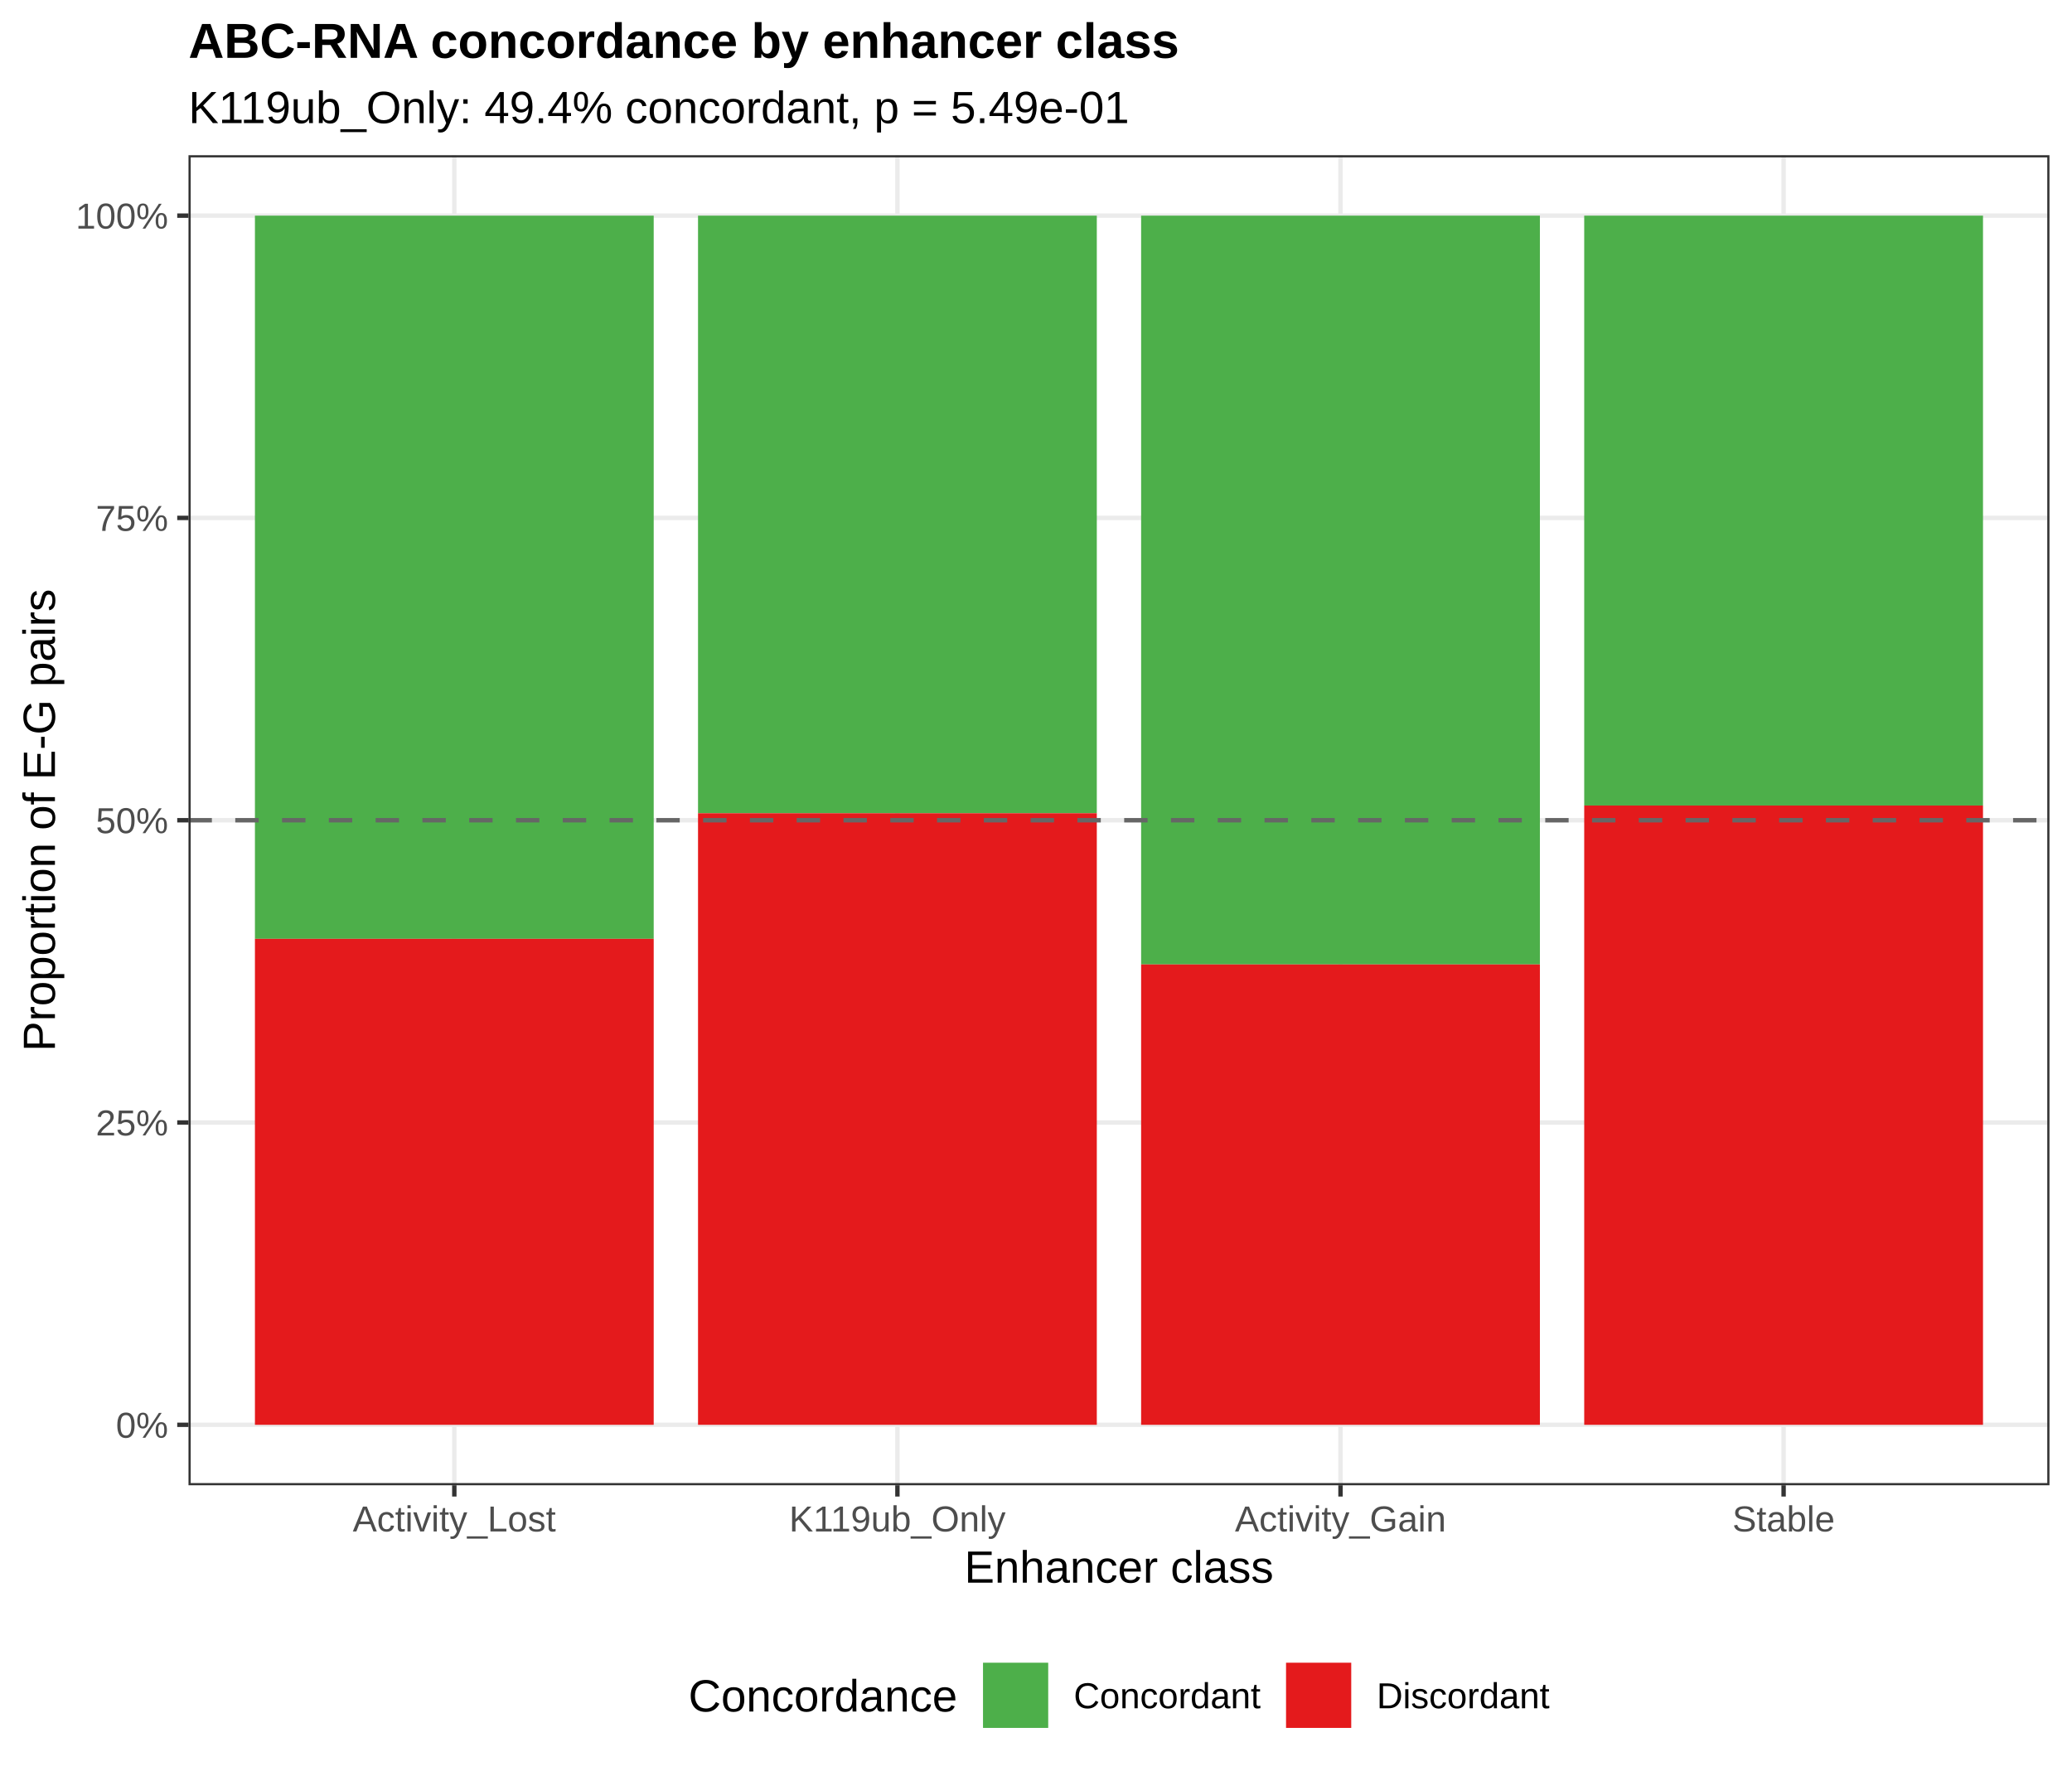
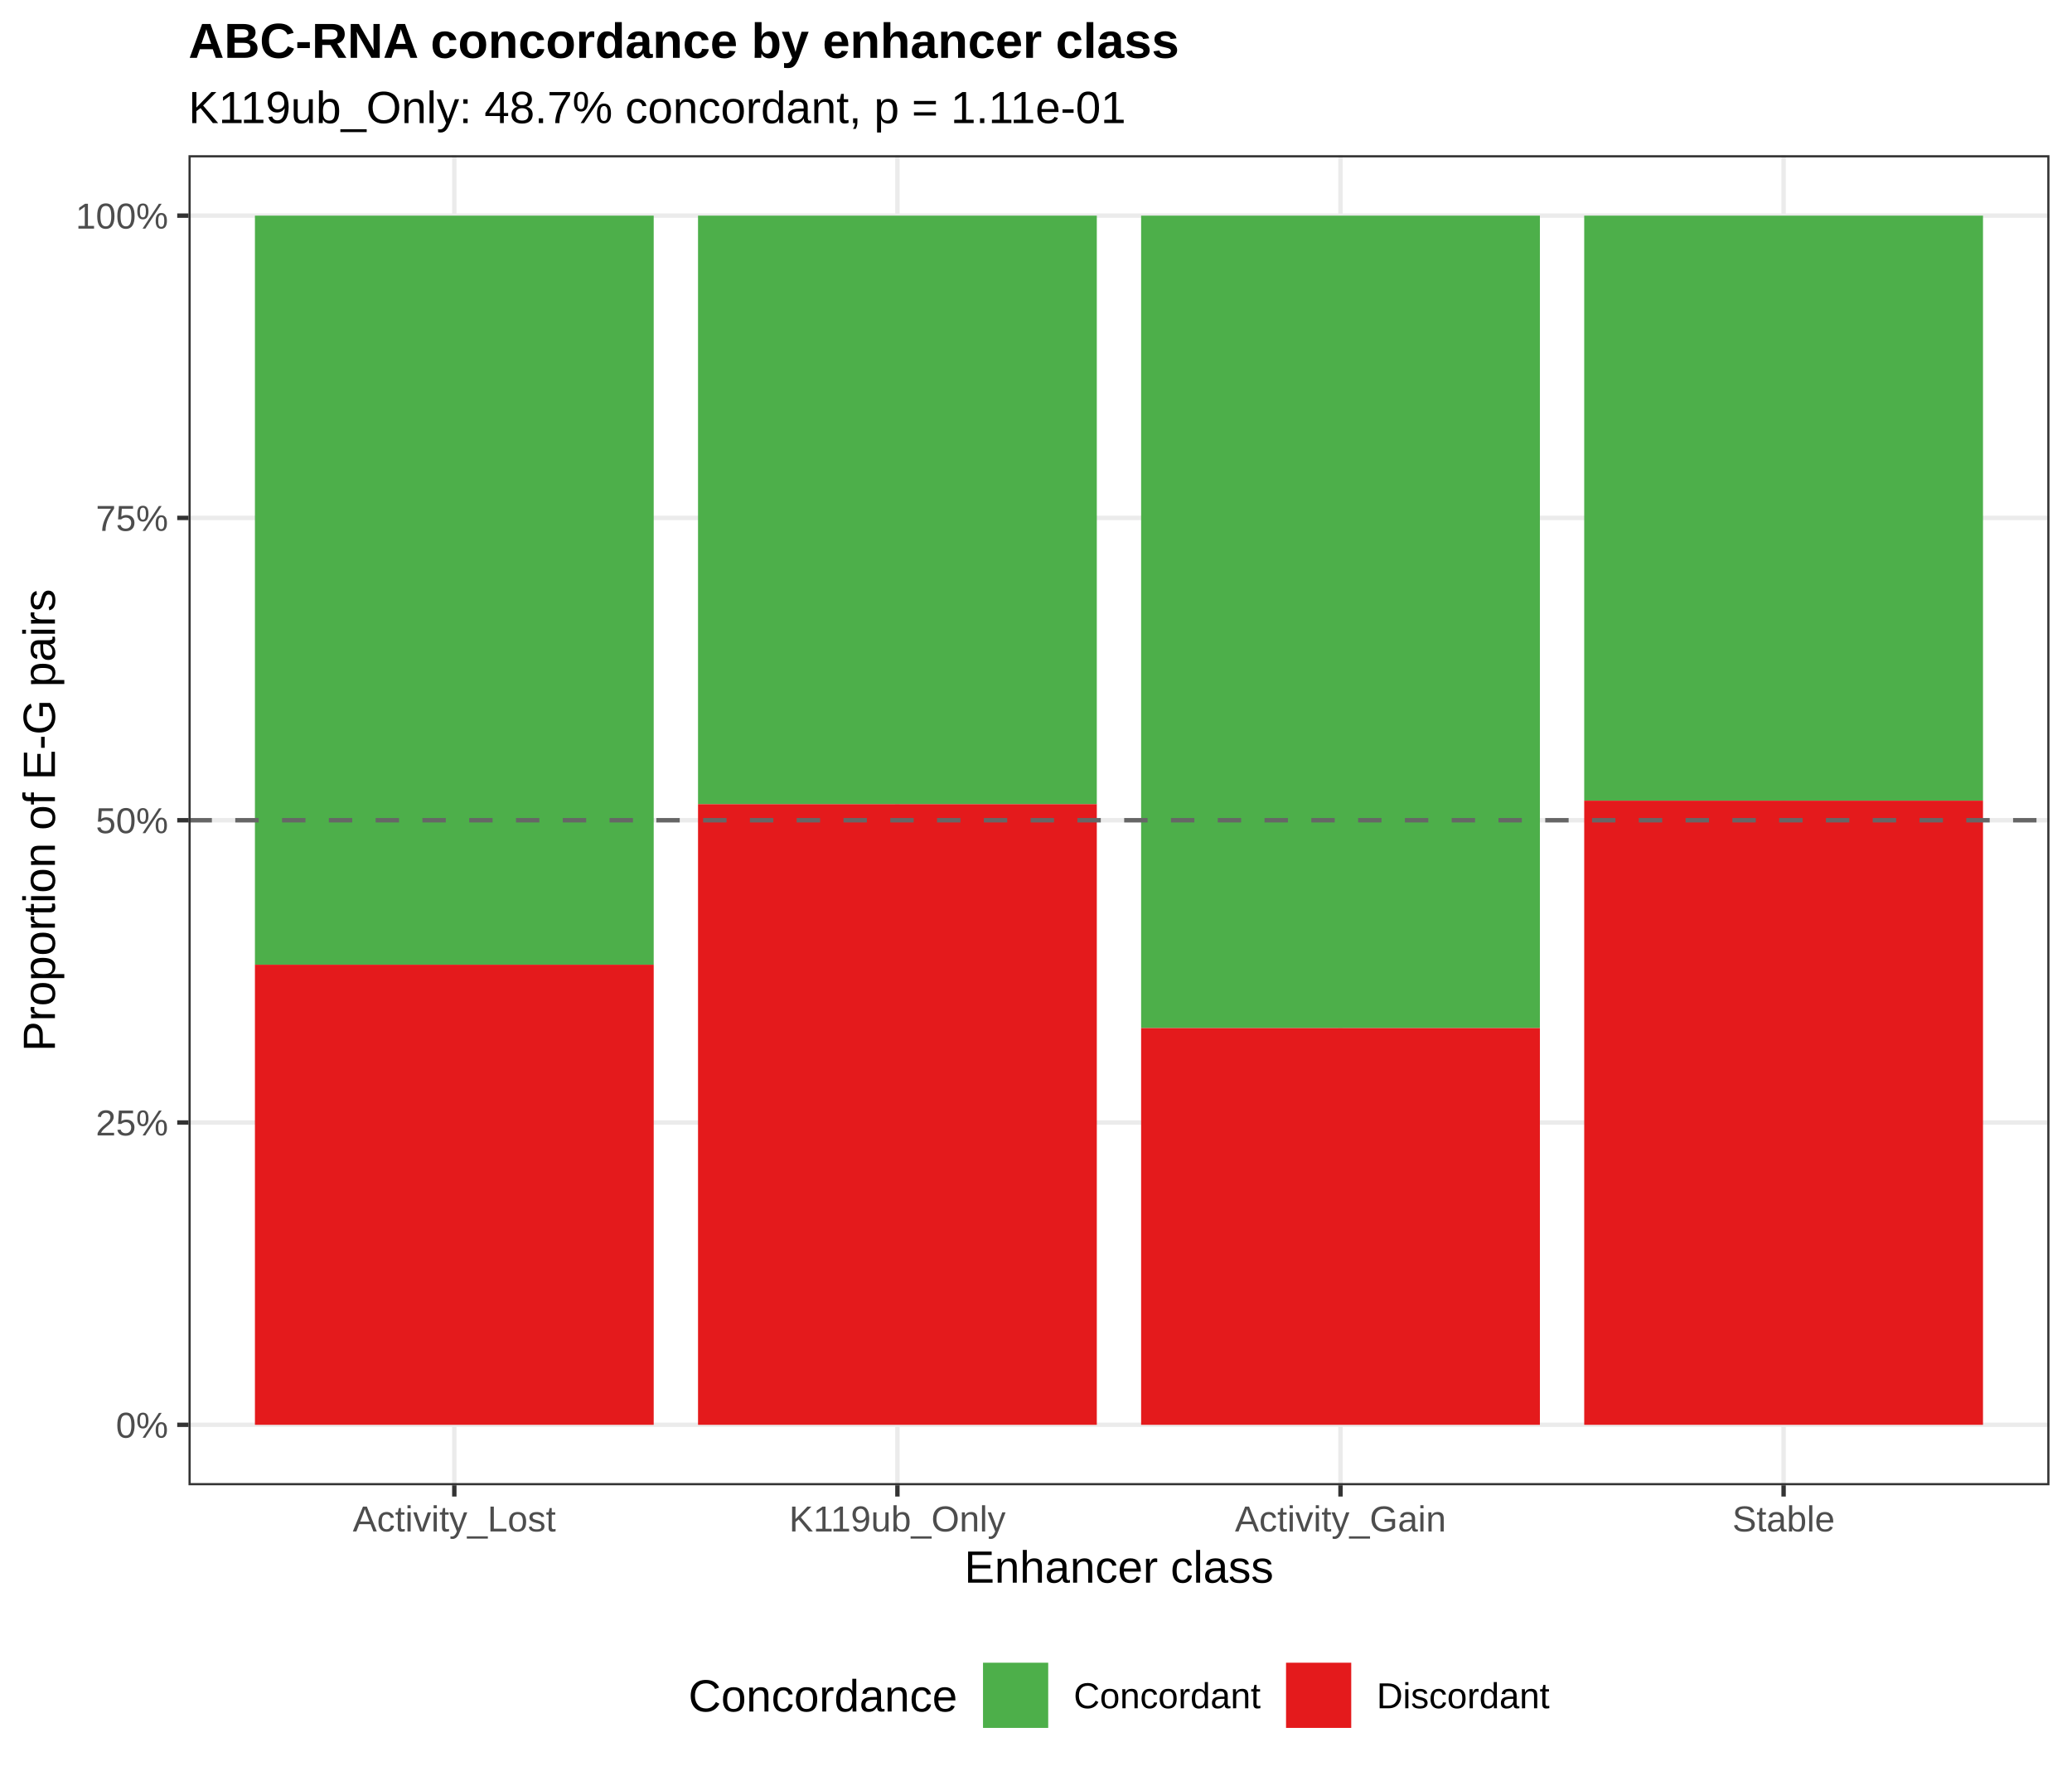
<svg xmlns="http://www.w3.org/2000/svg" width="504.00pt" height="432.00pt" viewBox="0 0 504.00 432.00">
  <g class="svglite">
    <defs>
      <style type="text/css">
    .svglite line, .svglite polyline, .svglite polygon, .svglite path, .svglite rect, .svglite circle {
      fill: none;
      stroke: #000000;
      stroke-linecap: round;
      stroke-linejoin: round;
      stroke-miterlimit: 10.00;
    }
    .svglite text {
      white-space: pre;
    }
    .svglite g.glyphgroup path {
      fill: inherit;
      stroke: none;
    }
  </style>
    </defs>
    <rect width="100%" height="100%" style="stroke: none; fill: #FFFFFF;" />
    <defs>
      <clipPath id="cpMC4wMHw1MDQuMDB8MC4wMHw0MzIuMDA=">
        <rect x="0.00" y="0.00" width="504.00" height="432.00" />
      </clipPath>
    </defs>
    <g clip-path="url(#cpMC4wMHw1MDQuMDB8MC4wMHw0MzIuMDA=)">
      <rect x="0.00" y="0.00" width="504.00" height="432.00" style="stroke-width: 1.07; stroke: #FFFFFF; fill: #FFFFFF;" />
    </g>
    <defs>
      <clipPath id="cpNDUuODV8NDk4LjUyfDM3Ljc1fDM2MS4zMQ==">
        <rect x="45.85" y="37.75" width="452.67" height="323.56" />
      </clipPath>
    </defs>
    <g clip-path="url(#cpNDUuODV8NDk4LjUyfDM3Ljc1fDM2MS4zMQ==)">
      <rect x="45.85" y="37.75" width="452.67" height="323.56" style="stroke-width: 1.07; stroke: none; fill: #FFFFFF;" />
      <polyline points="45.85,346.60 498.52,346.60 " style="stroke-width: 1.07; stroke: #EBEBEB; stroke-linecap: butt;" />
      <polyline points="45.85,273.06 498.52,273.06 " style="stroke-width: 1.07; stroke: #EBEBEB; stroke-linecap: butt;" />
      <polyline points="45.85,199.53 498.52,199.53 " style="stroke-width: 1.07; stroke: #EBEBEB; stroke-linecap: butt;" />
      <polyline points="45.85,125.99 498.52,125.99 " style="stroke-width: 1.07; stroke: #EBEBEB; stroke-linecap: butt;" />
      <polyline points="45.85,52.46 498.52,52.46 " style="stroke-width: 1.07; stroke: #EBEBEB; stroke-linecap: butt;" />
      <polyline points="110.51,361.31 110.51,37.75 " style="stroke-width: 1.07; stroke: #EBEBEB; stroke-linecap: butt;" />
      <polyline points="218.29,361.31 218.29,37.75 " style="stroke-width: 1.07; stroke: #EBEBEB; stroke-linecap: butt;" />
      <polyline points="326.07,361.31 326.07,37.75 " style="stroke-width: 1.07; stroke: #EBEBEB; stroke-linecap: butt;" />
      <polyline points="433.85,361.31 433.85,37.75 " style="stroke-width: 1.07; stroke: #EBEBEB; stroke-linecap: butt;" />
-       <rect x="62.01" y="52.46" width="97.00" height="175.92" style="stroke-width: 1.07; stroke: none; stroke-linecap: butt; stroke-linejoin: miter; fill: #4DAF4A;" />
-       <rect x="62.01" y="228.38" width="97.00" height="118.22" style="stroke-width: 1.07; stroke: none; stroke-linecap: butt; stroke-linejoin: miter; fill: #E41A1C;" />
-       <rect x="169.79" y="52.46" width="97.00" height="145.37" style="stroke-width: 1.07; stroke: none; stroke-linecap: butt; stroke-linejoin: miter; fill: #4DAF4A;" />
-       <rect x="169.79" y="197.83" width="97.00" height="148.77" style="stroke-width: 1.07; stroke: none; stroke-linecap: butt; stroke-linejoin: miter; fill: #E41A1C;" />
-       <rect x="277.57" y="52.46" width="97.00" height="182.15" style="stroke-width: 1.07; stroke: none; stroke-linecap: butt; stroke-linejoin: miter; fill: #4DAF4A;" />
-       <rect x="277.57" y="234.61" width="97.00" height="111.99" style="stroke-width: 1.07; stroke: none; stroke-linecap: butt; stroke-linejoin: miter; fill: #E41A1C;" />
-       <rect x="385.35" y="52.46" width="97.00" height="143.49" style="stroke-width: 1.07; stroke: none; stroke-linecap: butt; stroke-linejoin: miter; fill: #4DAF4A;" />
-       <rect x="385.35" y="195.95" width="97.00" height="150.65" style="stroke-width: 1.07; stroke: none; stroke-linecap: butt; stroke-linejoin: miter; fill: #E41A1C;" />
+       <rect x="62.01" y="52.46" width="97.00" height="182.22" style="stroke-width: 1.07; stroke: none; stroke-linecap: butt; stroke-linejoin: miter; fill: #4DAF4A;" />
+       <rect x="62.01" y="234.68" width="97.00" height="111.92" style="stroke-width: 1.07; stroke: none; stroke-linecap: butt; stroke-linejoin: miter; fill: #E41A1C;" />
+       <rect x="169.79" y="52.46" width="97.00" height="143.18" style="stroke-width: 1.07; stroke: none; stroke-linecap: butt; stroke-linejoin: miter; fill: #4DAF4A;" />
+       <rect x="169.79" y="195.63" width="97.00" height="150.97" style="stroke-width: 1.07; stroke: none; stroke-linecap: butt; stroke-linejoin: miter; fill: #E41A1C;" />
+       <rect x="277.57" y="52.46" width="97.00" height="197.63" style="stroke-width: 1.07; stroke: none; stroke-linecap: butt; stroke-linejoin: miter; fill: #4DAF4A;" />
+       <rect x="277.57" y="250.09" width="97.00" height="96.51" style="stroke-width: 1.07; stroke: none; stroke-linecap: butt; stroke-linejoin: miter; fill: #E41A1C;" />
+       <rect x="385.35" y="52.46" width="97.00" height="142.31" style="stroke-width: 1.07; stroke: none; stroke-linecap: butt; stroke-linejoin: miter; fill: #4DAF4A;" />
+       <rect x="385.35" y="194.77" width="97.00" height="151.83" style="stroke-width: 1.07; stroke: none; stroke-linecap: butt; stroke-linejoin: miter; fill: #E41A1C;" />
      <line x1="45.85" y1="199.53" x2="498.52" y2="199.53" style="stroke-width: 1.07; stroke: #666666; stroke-dasharray: 5.69,5.69; stroke-linecap: butt;" />
      <rect x="45.85" y="37.75" width="452.67" height="323.56" style="stroke-width: 1.07; stroke: #333333;" />
    </g>
    <g clip-path="url(#cpMC4wMHw1MDQuMDB8MC4wMHw0MzIuMDA=)">
      <text x="40.91" y="349.75" text-anchor="end" style="font-size: 8.80px;fill: #4D4D4D; font-family: &quot;Arial&quot;;" textLength="12.72px" lengthAdjust="spacingAndGlyphs">0%</text>
      <text x="40.91" y="276.21" text-anchor="end" style="font-size: 8.80px;fill: #4D4D4D; font-family: &quot;Arial&quot;;" textLength="17.61px" lengthAdjust="spacingAndGlyphs">25%</text>
      <text x="40.91" y="202.68" text-anchor="end" style="font-size: 8.80px;fill: #4D4D4D; font-family: &quot;Arial&quot;;" textLength="17.61px" lengthAdjust="spacingAndGlyphs">50%</text>
      <text x="40.91" y="129.14" text-anchor="end" style="font-size: 8.80px;fill: #4D4D4D; font-family: &quot;Arial&quot;;" textLength="17.61px" lengthAdjust="spacingAndGlyphs">75%</text>
      <text x="40.91" y="55.61" text-anchor="end" style="font-size: 8.80px;fill: #4D4D4D; font-family: &quot;Arial&quot;;" textLength="22.50px" lengthAdjust="spacingAndGlyphs">100%</text>
      <polyline points="43.11,346.60 45.85,346.60 " style="stroke-width: 1.07; stroke: #333333; stroke-linecap: butt;" />
      <polyline points="43.11,273.06 45.85,273.06 " style="stroke-width: 1.07; stroke: #333333; stroke-linecap: butt;" />
      <polyline points="43.11,199.53 45.85,199.53 " style="stroke-width: 1.07; stroke: #333333; stroke-linecap: butt;" />
      <polyline points="43.11,125.99 45.85,125.99 " style="stroke-width: 1.07; stroke: #333333; stroke-linecap: butt;" />
      <polyline points="43.11,52.46 45.85,52.46 " style="stroke-width: 1.07; stroke: #333333; stroke-linecap: butt;" />
      <polyline points="110.51,364.05 110.51,361.31 " style="stroke-width: 1.07; stroke: #333333; stroke-linecap: butt;" />
      <polyline points="218.29,364.05 218.29,361.31 " style="stroke-width: 1.07; stroke: #333333; stroke-linecap: butt;" />
      <polyline points="326.07,364.05 326.07,361.31 " style="stroke-width: 1.07; stroke: #333333; stroke-linecap: butt;" />
      <polyline points="433.85,364.05 433.85,361.31 " style="stroke-width: 1.07; stroke: #333333; stroke-linecap: butt;" />
      <text x="110.51" y="372.54" text-anchor="middle" style="font-size: 8.80px;fill: #4D4D4D; font-family: &quot;Arial&quot;;" textLength="49.39px" lengthAdjust="spacingAndGlyphs">Activity_Lost</text>
      <text x="218.29" y="372.54" text-anchor="middle" style="font-size: 8.80px;fill: #4D4D4D; font-family: &quot;Arial&quot;;" textLength="52.66px" lengthAdjust="spacingAndGlyphs">K119ub_Only</text>
      <text x="326.07" y="372.54" text-anchor="middle" style="font-size: 8.80px;fill: #4D4D4D; font-family: &quot;Arial&quot;;" textLength="51.34px" lengthAdjust="spacingAndGlyphs">Activity_Gain</text>
      <text x="433.85" y="372.54" text-anchor="middle" style="font-size: 8.80px;fill: #4D4D4D; font-family: &quot;Arial&quot;;" textLength="24.94px" lengthAdjust="spacingAndGlyphs">Stable</text>
      <text x="272.18" y="385.00" text-anchor="middle" style="font-size: 11.00px; font-family: &quot;Arial&quot;;" textLength="75.25px" lengthAdjust="spacingAndGlyphs">Enhancer class</text>
      <text transform="translate(13.36,199.53) rotate(-90)" text-anchor="middle" style="font-size: 11.00px; font-family: &quot;Arial&quot;;" textLength="112.56px" lengthAdjust="spacingAndGlyphs">Proportion of E-G pairs</text>
      <rect x="161.97" y="398.28" width="220.42" height="28.24" style="stroke-width: 1.07; stroke: none; fill: #FFFFFF;" />
      <text x="167.45" y="416.34" style="font-size: 11.00px; font-family: &quot;Arial&quot;;" textLength="65.47px" lengthAdjust="spacingAndGlyphs">Concordance</text>
      <rect x="238.40" y="403.76" width="17.28" height="17.28" style="stroke-width: 1.07; stroke: none; fill: #FFFFFF;" />
      <rect x="239.11" y="404.47" width="15.86" height="15.86" style="stroke-width: 1.07; stroke: none; stroke-linecap: butt; stroke-linejoin: miter; fill: #4DAF4A;" />
      <rect x="312.11" y="403.76" width="17.28" height="17.28" style="stroke-width: 1.07; stroke: none; fill: #FFFFFF;" />
      <rect x="312.82" y="404.47" width="15.86" height="15.86" style="stroke-width: 1.07; stroke: none; stroke-linecap: butt; stroke-linejoin: miter; fill: #E41A1C;" />
      <text x="261.16" y="415.55" style="font-size: 8.80px; font-family: &quot;Arial&quot;;" textLength="45.47px" lengthAdjust="spacingAndGlyphs">Concordant</text>
      <text x="334.87" y="415.55" style="font-size: 8.80px; font-family: &quot;Arial&quot;;" textLength="42.05px" lengthAdjust="spacingAndGlyphs">Discordant</text>
-       <text x="45.85" y="29.95" style="font-size: 11.00px; font-family: &quot;Arial&quot;;" textLength="229.05px" lengthAdjust="spacingAndGlyphs">K119ub_Only: 49.4% concordant, p = 5.49e-01</text>
+       <text x="45.85" y="29.95" style="font-size: 11.00px; font-family: &quot;Arial&quot;;" textLength="228.23px" lengthAdjust="spacingAndGlyphs">K119ub_Only: 48.7% concordant, p = 1.11e-01</text>
      <text x="45.85" y="14.08" style="font-size: 12.00px; font-weight: bold; font-family: &quot;Arial&quot;;" textLength="240.94px" lengthAdjust="spacingAndGlyphs">ABC-RNA concordance by enhancer class</text>
    </g>
  </g>
</svg>
